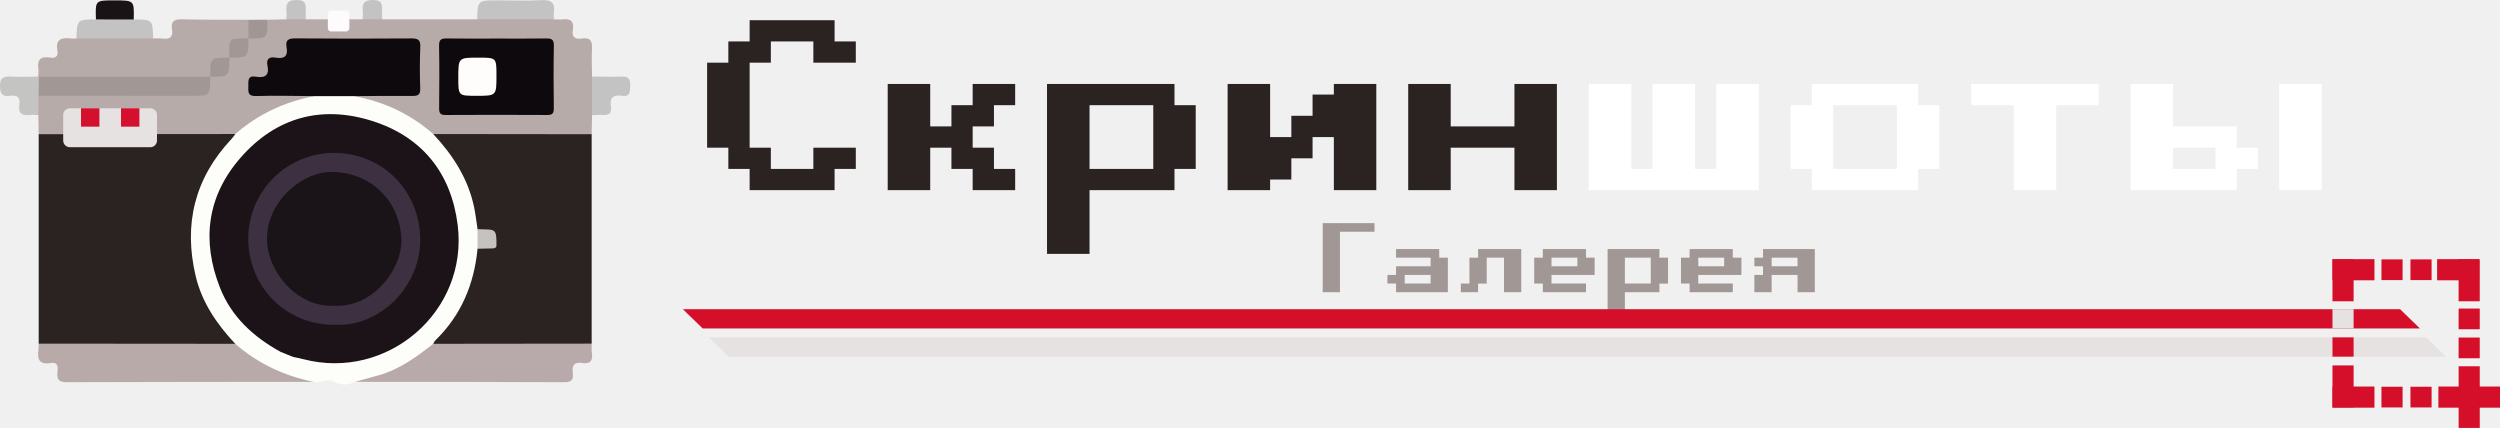
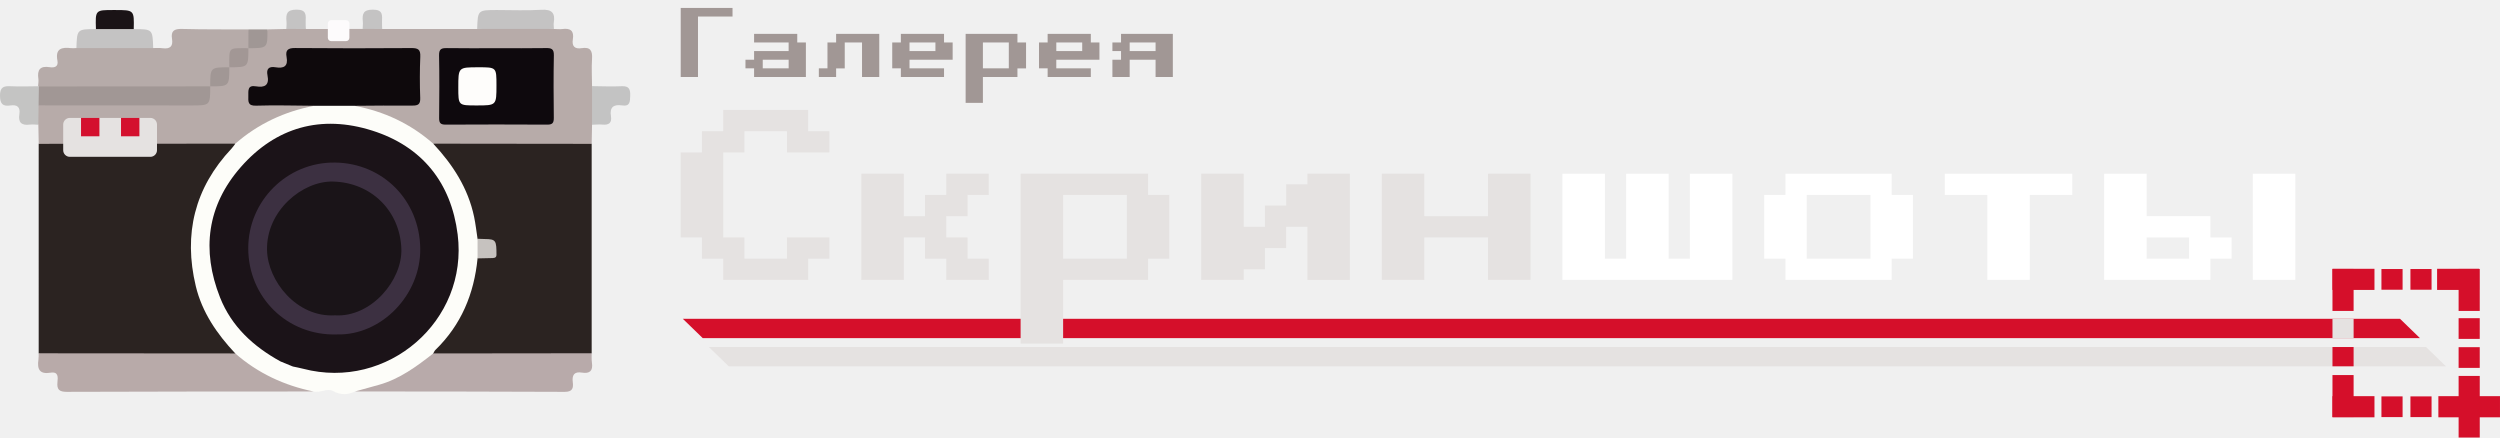
- <svg xmlns="http://www.w3.org/2000/svg" xml:space="preserve" width="471.71" height="80.739">
-   <defs>
-     <clipPath id="a" clipPathUnits="userSpaceOnUse">
-       <path d="M0 64.592h377.368V0H0z" />
-     </clipPath>
-   </defs>
-   <g clip-path="url(#a)" style="display:inline" transform="matrix(1.25 0 0 -1.25 0 80.74)">
-     <path d="m0 0 .001 31.613c.496.503 1.141.54 1.783.541a4827 4827 0 0 0 26.365-.004 3.7 3.7 0 0 0 1.1-.148c1.225-.684.239-1.275-.169-1.718-2.206-2.394-3.819-5.107-4.715-8.243-2.155-7.544-.713-14.313 4.366-20.299.309-.364.673-.683.909-1.109.254-.459.196-.809-.344-.998-.62-.204-1.26-.184-1.895-.185-8.33-.006-16.659-.008-24.988.003C1.576-.546.694-.664 0 0" style="fill:#2b2321;fill-opacity:1;fill-rule:nonzero;stroke:none" transform="translate(5.84 12.72)" />
-     <g aria-label="Скриншоты" style="font-size:44.099px;line-height:1.25;font-family:&quot;Light Pixel-7&quot;;-inkscape-font-specification:&quot;Light Pixel-7&quot;;stroke-width:.517">
-       <path d="M141.442 35.877v-4.005h-4.016v-4.005h-4.005V11.825h4.005V7.82h4.016V3.815h16.03V7.82h4.006v4.005h-8.01V7.82h-8.021v4.005h-4.005v16.042h4.005v4.005h8.02v-4.005h8.01v4.005h-4.004v4.005zm26.054 0V15.841h8.02v8.01h4.006v-4.005h4.005v-4.005h8.02v4.005h-4.004v4.005h-4.016v4.016h4.016v4.005h4.005v4.005h-8.021v-4.005h-4.005v-4.005h-4.005v8.01zm50.106-4.005V19.846h-12.026v12.026Zm-20.047 16.031V15.841h24.052v4.005h4.005v12.026h-4.005v4.005h-16.03v12.026zm34.075-12.026V15.841h8.021v10.024h4.005v-4.016h4.005v-4.005h4.016V15.84h8.01v20.036h-8.01V25.865h-4.016v4.005h-4.005v4.005h-4.005v2.002zm34.076 0V15.841h8.02v8.01h12.026v-8.01h8.01v20.036h-8.01v-8.01h-12.026v8.01z" style="font-family:&quot;Retro Gaming&quot;;-inkscape-font-specification:&quot;Retro Gaming&quot;;fill:#2b2321;fill-opacity:1" transform="matrix(.8 0 0 -.8 0 64.592)" />
-       <path d="M299.78 35.877V15.841h8.022v16.031h4.005v-16.03h8.02v16.03h4.005v-16.03h8.021v20.035Zm58.128-4.005V19.846h-12.026v12.026Zm-16.042 4.005v-4.005h-4.005V19.846h4.005v-4.005h20.047v4.005h4.005v12.026h-4.005v4.005zm38.091 0v-16.03h-8.021V15.84h24.052v4.005h-8.021v16.031Zm38.069-4.005v-4.005h-8.01v4.005Zm-16.03 4.005V15.841h8.02v8.01h12.026v4.016h4.005v4.005h-4.005v4.005zm28.056 0V15.841h8.021v20.036Z" style="font-family:&quot;Retro Gaming&quot;;-inkscape-font-specification:&quot;Retro Gaming&quot;;fill:#fff" transform="matrix(.8 0 0 -.8 0 64.592)" />
-     </g>
-     <g aria-label="Галерея" style="font-size:14.336px;line-height:1.25;font-family:&quot;Light Pixel-7&quot;;-inkscape-font-specification:&quot;Light Pixel-7&quot;;display:inline;fill:#a19795;stroke-width:.168">
-       <path d="M199.657-20.487V-30.91h7.82v1.302h-5.212v9.121zm16.29-1.302v-1.302h-3.91v1.302zm-5.215 1.302v-1.302h-1.302v-1.302h1.302v-1.305h5.215v-1.302h-5.215V-27h6.517v1.302h1.302v5.211zm9.775 0v-1.302h1.302v-3.91h1.306V-27h6.513v6.513h-2.604v-5.211h-2.607v3.91h-1.302v1.301zm17.595-3.909v-1.302h-3.91v1.302zm-5.215 3.91v-1.303h-1.302v-3.91h1.302V-27h6.517v1.302h1.302v2.607h-6.513v1.302h5.211v1.302zm16.293-1.303v-3.91h-3.91v3.91zm-6.517 5.212V-27h7.819v1.302h1.302v3.91h-1.302v1.301h-5.212v3.91zm17.595-7.819v-1.302h-3.91v1.302zm-5.215 3.91v-1.303h-1.303v-3.91h1.302V-27h6.518v1.302h1.302v2.607h-6.514v1.302h5.212v1.302zm16.292-3.91v-1.302h-3.91v1.302zm-6.517 3.91v-2.605h1.302v-1.305h-1.302v-1.302h1.302V-27h7.82v6.513h-2.605v-2.604h-3.91v2.604z" style="font-family:&quot;Retro Gaming&quot;;-inkscape-font-specification:&quot;Retro Gaming&quot;" transform="scale(1 -1)" />
-     </g>
-     <path d="M0 0v-31.609c-.448-.459-1.029-.533-1.621-.535-7.021-.021-14.043-.049-21.064.014a3 3 0 0 0-.783.124c-1.029.419-.484 1.006-.086 1.462.835.956 1.674 1.903 2.385 2.96 1.65 2.452 2.658 5.151 3.201 8.046.153.819.155 1.696.699 2.405.408.293.89.298 1.362.32.68.033 1.1.298 1.079 1.052-.018.671-.402.916-1.011.957-.471.031-.953.025-1.379.288-.565.578-.555 1.359-.681 2.07-.743 4.221-2.489 7.935-5.4 11.106-.398.432-1.398.993-.213 1.715.625.195 1.267.174 1.905.175C-15.212.556-8.818.559-2.423.547-1.584.545-.697.669 0 0" style="fill:#2b2321;fill-opacity:1;fill-rule:nonzero;stroke:none" transform="translate(89.31 44.332)" />
-     <path d="m0 0-23.914.028c-.489-.239-.818.098-1.133.358-2.893 2.389-6.174 3.948-9.848 4.716-.364.076-1.529-.045-.611.972 2.272.447 4.568.141 6.851.202 2.22.06 2.266.063 2.274 2.213.005 1.332-.015 2.665.002 3.997.013.985-.366 1.468-1.405 1.467-5.436-.007-10.872.002-16.308-.006-.873-.001-1.43-.312-1.502-1.256-.077-1.012-.667-1.522-1.65-1.613-.754-.07-1.146-.489-1.215-1.231-.093-.994-.636-1.524-1.63-1.648-.611-.076-1.178-.275-1.125-1.066.057-.847.735-.812 1.303-.827 1.811-.048 3.624-.007 5.436-.023.743-.006 1.495.066 2.218-.182 1.038-.871-.094-.89-.468-1.01-1.257-.401-2.566-.611-3.804-1.109-2.029-.815-3.917-1.843-5.608-3.244-.454-.377-.896-.957-1.65-.708L-83.469.001l-.055 2.882c-.624.982-.61 1.976-.061 2.981.801.58 1.732.427 2.622.429 6.914.015 13.828.035 20.741-.015 1.428-.011 2.24.406 2.269 1.906.046.175.125.339.227.488.15.145.333.312.534.296 1.761-.141 2.201.938 2.246 2.395a.87.87 0 0 0 .307.368c.232.127.488.226.746.205 1.308-.109 1.785.552 1.706 1.773-.014.207.071.409.153.604q.117.22.334.34c1.889-.145 2.408 1.148 2.753 2.624l2.857.066c.982.622 1.964.627 2.945-.004l8.576.005c.983.622 1.966.625 2.948-.003l14.337.001a28 28 0 0 0 11.59 0c.424-.006.856-.065 1.271-.009 1.232.169 1.792-.282 1.581-1.562-.172-1.044.295-1.496 1.331-1.326 1.297.212 1.648-.374 1.566-1.595-.092-1.373-.007-2.757 0-4.136q1.128-2.916 0-5.83z" style="fill:#b7aba9;fill-opacity:1;fill-rule:nonzero;stroke:none" transform="translate(89.31 44.332)" />
-     <path d="M0 0c4.49-.83 8.482-2.698 11.92-5.719 2.967-3.178 5.268-6.733 6.172-11.057.227-1.087.347-2.197.517-3.296.623-.987.619-1.975.003-2.963-.523-5.344-2.463-10.033-6.366-13.821-.144-.139-.219-.349-.326-.527-.996-1.672-2.68-2.538-4.251-3.487-2.307-1.395-4.886-2.016-7.56-2.253-1.134-.532-2.17-.57-3.361.086-.834.459-1.903-.353-2.891-.089-3.914.212-7.297 1.764-10.362 4.111-.588.45-1.25.839-1.457 1.632-2.758 2.939-5.016 6.209-5.963 10.171-1.877 7.849-.184 14.827 5.407 20.762.211.223.377.488.565.733 3.445 3.003 7.44 4.859 11.914 5.719C-4.026.883-2.013.886 0 0" style="fill:#fdfdf9;fill-opacity:1;fill-rule:nonzero;stroke:none" transform="translate(53.475 50.079)" />
-     <path d="M0 0c3.417-2.99 7.39-4.837 11.82-5.743-12.418-.009-24.834-.005-37.251-.054-1.144-.004-1.521.356-1.409 1.454.075.733.168 1.638-1.039 1.437-1.663-.277-2.047.542-1.834 1.974.047.314.028.637.039.957z" style="fill:#b8aaa9;fill-opacity:1;fill-rule:nonzero;stroke:none" transform="translate(35.513 12.696)" />
-     <path d="M0 0c.478-.006.962.035 1.432-.028 1.112-.147 1.594.287 1.41 1.408-.199 1.209.328 1.536 1.507 1.505 3.342-.089 6.687-.057 10.032-.073.65-.949.61-1.895-.015-2.837l.005.005c-.164-.134-.329-.313-.539-.314-1.358-.007-2.026-.673-2.032-2.032-.001-.21-.181-.375-.314-.539l.004.004c-.119-.098-.243-.253-.38-.254-1.498-.011-2.239-.752-2.251-2.25-.001-.138-.155-.261-.254-.381l.005.005c-.518-.469-1.162-.504-1.805-.505a3856 3856 0 0 0-22.561.006 3.6 3.6 0 0 0-1.106.152 1.16 1.16 0 0 0-.511.364c.018.371.098.751.044 1.111-.207 1.366.258 2.005 1.714 1.764.722-.119 1.339.079 1.162.991-.351 1.809.633 2.065 2.067 1.883.261-.033.531.008.796.015A28 28 0 0 0 0 0" style="fill:#b6aba9;fill-opacity:1;fill-rule:nonzero;stroke:none" transform="translate(23.125 58.794)" />
-     <path d="M0 0c1.209.335 2.42.665 3.627 1.006 3.131.881 5.679 2.771 8.184 4.734l23.914.027c.01-.479-.027-.965.042-1.436.179-1.213-.326-1.68-1.509-1.485-1.161.191-1.52-.366-1.384-1.443.113-.902-.038-1.469-1.23-1.463C21.096-.005 10.548-.012 0 0" style="fill:#b8aaaa;fill-opacity:1;fill-rule:nonzero;stroke:none" transform="translate(53.585 6.956)" />
-     <path d="M0 0h-11.59c.094 2.859.094 2.859 3.016 2.859 2.223 0 4.452-.101 6.666.034C-.349 2.987.222 2.462-.024.95-.074.643-.011.317 0 0" style="fill:#c4c3c3;fill-opacity:1;fill-rule:nonzero;stroke:none" transform="translate(83.615 61.675)" />
-     <path d="M0 0h-11.59c.093 2.849.093 2.849 2.947 2.864q2.853 1.15 5.706-.002C-.091 2.853-.091 2.853 0 0" style="fill:#c4c3c3;fill-opacity:1;fill-rule:nonzero;stroke:none" transform="translate(23.125 58.794)" />
-     <path d="m0 0-.038-2.927c-.424.011-.855.076-1.271.022-1.233-.16-1.8.292-1.59 1.576.174 1.063-.329 1.466-1.348 1.315-1.141-.171-1.569.215-1.576 1.457-.008 1.293.519 1.502 1.615 1.445 1.375-.072 2.758-.007 4.137-.001l.12-.033C.616 1.892.622.941 0 0" style="fill:#c4c4c3;fill-opacity:1;fill-rule:nonzero;stroke:none" transform="translate(5.823 50.143)" />
-     <path d="M0 0v5.83c1.488-.011 2.978-.088 4.461-.013 1.129.058 1.332-.462 1.299-1.429-.029-.867-.004-1.657-1.221-1.472-1.29.197-1.905-.268-1.684-1.633.158-.982-.299-1.351-1.263-1.26C1.067.073.531.011 0 0" style="fill:#c3c3c3;fill-opacity:1;fill-rule:nonzero;stroke:none" transform="translate(89.364 47.216)" />
-     <path d="m0 0-5.705.002c-.1 2.875-.1 2.875 2.684 2.874h.16C.066 2.876.066 2.876 0 0" style="fill:#1a1316;fill-opacity:1;fill-rule:nonzero;stroke:none" transform="translate(20.188 61.657)" />
-     <path d="m0 0-2.945.004c.012.367.063.739.028 1.101-.112 1.14.03 1.819 1.527 1.815C.151 2.915 0 2.067-.025 1.102-.034.735-.009.368 0 0" style="fill:#c4c3c3;fill-opacity:1;fill-rule:nonzero;stroke:none" transform="translate(46.164 61.672)" />
-     <path d="m0 0-2.948.002c.011.368.062.739.027 1.102-.111 1.139.028 1.819 1.527 1.814C.147 2.913-.001 2.069-.026 1.103-.036.736-.01.368 0 0" style="fill:#c4c3c3;fill-opacity:1;fill-rule:nonzero;stroke:none" transform="translate(57.689 61.673)" />
-     <path d="m0 0 .015 2.837 2.857.003C2.904.007 2.904.007 0 0" style="fill:#a09795;fill-opacity:1;fill-rule:nonzero;stroke:none" transform="translate(37.49 58.77)" />
-     <path d="m0 0-.003 2.963c.366-.014.732-.038 1.098-.04 1.69-.011 1.757-.237 1.759-2.382 0-.528-.452-.485-.814-.495Q1.02.021 0 0" style="fill:#c6c2bf;fill-opacity:1;fill-rule:nonzero;stroke:none" transform="translate(72.088 27.043)" />
-     <path d="m0 0-6.039.002c-2.926.017-5.854.11-8.776.015-1.285-.042-1.186.626-1.175 1.462.01.813-.143 1.684 1.162 1.457 1.314-.227 2.04.171 1.73 1.665-.203.982.226 1.381 1.209 1.213 1.239-.213 1.942.137 1.673 1.562-.19 1.006.193 1.354 1.272 1.343 5.855-.054 11.712-.046 17.567-.006 1 .007 1.395-.212 1.345-1.304a78 78 0 0 1-.01-6.227C9.991.233 9.652.024 8.777.032 5.852.062 2.926.017 0 0" style="fill:#0e090c;fill-opacity:1;fill-rule:nonzero;stroke:none" transform="translate(53.475 50.079)" />
-     <path d="M0 0c2.453.001 4.907-.026 7.36.016.823.015 1.245-.094 1.225-1.093-.064-3.146-.043-6.293-.009-9.439.008-.742-.186-1.027-.976-1.022q-7.679.045-15.359 0c-.792-.004-.983.277-.975 1.017.033 3.146.053 6.294-.01 9.439-.02.995.397 1.111 1.224 1.096C-5.014-.029-2.507-.001 0 0" style="fill:#0e090d;fill-opacity:1;fill-rule:nonzero;stroke:none" transform="translate(75.019 58.773)" />
-     <path d="m0 0 .049 2.854 25.862.016c-.005-2.882-.005-2.883-2.835-2.882z" style="fill:#a19795;fill-opacity:1;fill-rule:nonzero;stroke:none" transform="translate(5.823 50.143)" />
-     <path d="M0 0c.006 2.878.006 2.878 2.885 2.885C2.879.006 2.879.006 0 0" style="fill:#a19795;fill-opacity:1;fill-rule:nonzero;stroke:none" transform="translate(31.73 53.009)" />
-     <path d="M0 0c.004 3.138-.243 2.878 2.885 2.885C2.88.006 2.88.006 0 0" style="fill:#a29795;fill-opacity:1;fill-rule:nonzero;stroke:none" transform="translate(34.61 55.89)" />
-     <path d="M0 0c-4.07 2.245-7.377 5.258-9.116 9.654-2.824 7.143-1.956 13.875 3.131 19.676 5.318 6.064 12.173 7.936 19.824 5.516 7.543-2.384 11.931-7.861 12.914-15.686C28.394 6.098 16.149-4.44 3.424-1.109c-.509.134-1.029.227-1.544.339C1.157-.75.445-.701 0 0" style="fill:#1b1318;fill-opacity:1;fill-rule:nonzero;stroke:none" transform="translate(42.33 11.492)" />
-     <path d="m0 0 1.88-.77C.258-1.285-.024-1.17 0 0" style="fill:#fefefe;fill-opacity:1;fill-rule:nonzero;stroke:none" transform="translate(42.33 11.492)" />
-     <path d="M0 0c-2.724.001-2.724.001-2.724 2.718 0 3.042 0 3.042 3.04 3.043 2.721.002 2.721.002 2.721-2.722C3.036-.001 3.036-.001 0 0" style="fill:#fefdfb;fill-opacity:1;fill-rule:nonzero;stroke:none" transform="translate(71.903 50.13)" />
-     <path d="M0 0c-7.45-.226-13.354 5.563-13.372 12.991-.016 7.137 5.833 13.043 13.097 12.954 7.222-.089 12.786-5.71 12.866-13.01C12.668 5.973 6.746-.177 0 0" style="fill:#3c3041;fill-opacity:1;fill-rule:nonzero;stroke:none" transform="translate(50.845 15.565)" />
-     <path d="M0 0c-5.787-.341-10.156 5.195-10.259 9.849-.131 5.961 5.376 10.455 9.947 10.347 5.799-.138 10.123-4.436 10.33-10.146C10.19 5.282 5.438-.339 0 0" style="fill:#1a1418;fill-opacity:1;fill-rule:nonzero;stroke:none" transform="translate(50.566 18.447)" />
-     <path d="M0 0h-259.211l3.001-2.911H3Z" style="fill:#d50f2a;fill-opacity:1;fill-rule:nonzero;stroke:none" transform="translate(362.28 17.922)" />
-     <path d="M0 0h-259.211l3.001-2.911H3Z" style="fill:#e5e2e1;fill-opacity:1;fill-rule:nonzero;stroke:none" transform="translate(366.207 13.665)" />
-     <path d="M0 0h-2.253c-.275 0-.5.225-.5.5v2.165c0 .275.225.5.5.5H0c.275 0 .5-.225.5-.5V.5C.5.225.275 0 0 0" style="fill:#fdfbfc;fill-opacity:1;fill-rule:nonzero;stroke:none" transform="translate(52.24 59.839)" />
-     <path d="M0 0h-12.158c-.55 0-1 .45-1 1v3.876c0 .55.45 1 1 1H0c.55 0 1-.45 1-1V1C1 .45.55 0 0 0" style="fill:#e5e2e1;fill-opacity:1;fill-rule:nonzero;stroke:none" transform="translate(22.698 42.373)" />
-     <path d="M15.006 45.474h-2.775v2.775h2.775zm6.036 0h-2.775v2.775h2.775z" style="fill:#d4102e;fill-opacity:1;fill-rule:nonzero;stroke:none" />
-     <path d="M358.418 22.282h-6.338v3.191h6.338zm15.794 0h-6.338v3.191h6.338zM358.418 3.055h-6.338v3.191h6.338zm18.95 0h-9.301v3.191h9.301z" style="fill:#d50f2a;fill-opacity:1;fill-rule:nonzero;stroke:none" />
-     <path d="M0 0v-9.301h-3.191V0Z" style="fill:#d50f2a;fill-opacity:1;fill-rule:nonzero;stroke:none" transform="translate(374.313 9.301)" />
-     <path d="M374.311 19.113h-3.191v6.338h3.191zm-19.04-16.018h-3.191v6.338h3.191zm0 16.018h-3.191v6.338h3.191zm19.04-4.221h-3.191v3.125h3.191zm0-4.377h-3.191v3.125h3.191zm-7.269 11.799h-3.191v3.125h3.191zm-4.377 0h-3.191v3.125h3.191z" style="fill:#d50f2a;fill-opacity:1;fill-rule:nonzero;stroke:none" />
-     <path d="M355.271 15.011h-3.191v2.911h3.191z" style="fill:#e5e2e1;fill-opacity:1;fill-rule:nonzero;stroke:none" />
-     <path d="M355.271 10.754h-3.191v2.911h3.191zm7.394-7.666h-3.191v3.125h3.191zm4.377 0h-3.191v3.125h3.191z" style="display:inline;fill:#d50f2a;fill-opacity:1;fill-rule:nonzero;stroke:none" />
-   </g>
+ <svg xmlns="http://www.w3.org/2000/svg" width="471.71" height="82.558" version="1.1" xml:space="preserve">
+   <path d="m7.3 66.658 0.001-39.516c0.62-0.629 1.426-0.675 2.229-0.676a6033.8 6033.8 0 0 1 32.956 5e-3 4.625 4.625 0 0 1 1.375 0.185c1.531 0.855 0.299 1.594-0.211 2.147-2.757 2.993-4.774 6.384-5.894 10.304-2.694 9.43-0.891 17.891 5.457 25.374 0.386 0.455 0.841 0.854 1.136 1.386 0.318 0.574 0.245 1.011-0.43 1.248-0.775 0.255-1.575 0.23-2.369 0.231-10.412 0.007-20.824 0.01-31.235-0.004-1.046-0.001-2.149 0.146-3.016-0.684" fill="#2b2321" />
+   <path d="m111.64 27.143v39.511c-0.56 0.574-1.286 0.666-2.026 0.669-8.776 0.026-17.554 0.061-26.33-0.018a3.75 3.75 0 0 1-0.979-0.155c-1.286-0.524-0.605-1.258-0.107-1.827 1.044-1.195 2.092-2.379 2.981-3.7 2.062-3.065 3.322-6.439 4.001-10.058 0.191-1.024 0.194-2.12 0.874-3.006 0.51-0.366 1.113-0.372 1.702-0.4 0.85-0.041 1.375-0.372 1.349-1.315-0.022-0.839-0.502-1.145-1.264-1.196-0.589-0.039-1.191-0.031-1.724-0.36-0.706-0.723-0.694-1.699-0.851-2.587-0.929-5.276-3.111-9.919-6.75-13.882-0.497-0.54-1.748-1.241-0.266-2.144 0.781-0.244 1.584-0.217 2.381-0.219 7.994-0.007 15.986-0.011 23.98 0.004 1.049 0.003 2.158-0.152 3.029 0.684" fill="#2b2321" />
+   <path d="m111.64 27.143-29.892-0.035c-0.611 0.299-1.022-0.122-1.416-0.448-3.616-2.986-7.718-4.935-12.31-5.895-0.455-0.095-1.911 0.056-0.764-1.215 2.84-0.559 5.71-0.176 8.564-0.253 2.775-0.075 2.833-0.079 2.842-2.766 0.006-1.665-0.019-3.331 0.003-4.996 0.016-1.231-0.458-1.835-1.756-1.834-6.795 0.009-13.59-0.003-20.385 0.007-1.091 0.001-1.788 0.39-1.877 1.57-0.096 1.265-0.834 1.903-2.062 2.016-0.943 0.087-1.433 0.611-1.519 1.539-0.116 1.242-0.795 1.905-2.038 2.06-0.764 0.095-1.472 0.344-1.406 1.333 0.071 1.059 0.919 1.015 1.629 1.034 2.264 0.06 4.53 0.009 6.795 0.029 0.929 0.007 1.869-0.083 2.772 0.228 1.298 1.089-0.117 1.113-0.585 1.262-1.571 0.501-3.208 0.764-4.755 1.386-2.536 1.019-4.896 2.304-7.01 4.055-0.568 0.471-1.12 1.196-2.062 0.885l-37.102 0.036-0.069-3.603c-0.78-1.228-0.762-2.47-0.076-3.726 1.001-0.725 2.165-0.534 3.277-0.536 8.643-0.019 17.285-0.044 25.926 0.019 1.785 0.014 2.8-0.507 2.836-2.382 0.058-0.219 0.156-0.424 0.284-0.61 0.188-0.181 0.416-0.39 0.667-0.37 2.201 0.176 2.751-1.173 2.808-2.994a1.087 1.087 0 0 1 0.384-0.46c0.29-0.159 0.61-0.282 0.932-0.256 1.635 0.136 2.231-0.69 2.132-2.216-0.018-0.259 0.089-0.511 0.191-0.755q0.146-0.275 0.417-0.425c2.361 0.181 3.01-1.435 3.441-3.28l3.571-0.083c1.228-0.777 2.455-0.784 3.681 5e-3l10.72-0.006c1.229-0.777 2.458-0.781 3.685 0.004l17.921-0.001a35 35 0 0 1 14.488 0c0.53 0.007 1.07 0.081 1.589 0.011 1.54-0.211 2.24 0.352 1.976 1.952-0.215 1.305 0.369 1.87 1.664 1.657 1.621-0.265 2.06 0.468 1.958 1.994-0.115 1.716-9e-3 3.446 0 5.17q1.41 3.645 0 7.287z" fill="#b7aba9" />
+   <path d="m66.844 19.96c5.612 1.038 10.602 3.373 14.9 7.149 3.709 3.973 6.585 8.416 7.715 13.821 0.284 1.359 0.434 2.746 0.646 4.12 0.779 1.234 0.774 2.469 0.004 3.704-0.654 6.68-3.079 12.541-7.957 17.276-0.18 0.174-0.274 0.436-0.407 0.659-1.245 2.09-3.35 3.172-5.314 4.359-2.884 1.744-6.107 2.52-9.45 2.816-1.417 0.665-2.712 0.713-4.201-0.107-1.042-0.574-2.379 0.441-3.614 0.111-4.893-0.265-9.121-2.205-12.952-5.139-0.735-0.562-1.562-1.049-1.821-2.04-3.447-3.674-6.27-7.761-7.454-12.714-2.346-9.811-0.23-18.534 6.759-25.952 0.264-0.279 0.471-0.61 0.706-0.916 4.306-3.754 9.3-6.074 14.892-7.149 2.516-1.101 5.032-1.105 7.549 0.003" fill="#fdfdf9" />
+   <path d="m44.391 66.688c4.271 3.737 9.238 6.046 14.775 7.179-15.522 0.011-31.042 0.006-46.564 0.068-1.43 5e-3 -1.901-0.445-1.761-1.817 0.094-0.916 0.21-2.047-1.299-1.796-2.079 0.346-2.559-0.677-2.292-2.467 0.059-0.393 0.035-0.796 0.049-1.196z" fill="#b8aaa9" />
+   <path d="m28.906 9.066c0.598 0.007 1.202-0.044 1.79 0.035 1.39 0.184 1.992-0.359 1.762-1.76-0.249-1.511 0.41-1.92 1.884-1.881 4.178 0.111 8.359 0.071 12.54 0.091 0.812 1.186 0.762 2.369-0.019 3.546l0.006-0.006c-0.205 0.168-0.411 0.391-0.674 0.393-1.698 0.009-2.533 0.841-2.54 2.54-0.001 0.263-0.226 0.469-0.393 0.674l5e-3 -5e-3c-0.149 0.122-0.304 0.316-0.475 0.318-1.873 0.014-2.799 0.94-2.814 2.812-0.001 0.172-0.194 0.326-0.318 0.476l0.006-0.006c-0.647 0.586-1.452 0.63-2.256 0.631a4820 4820 0 0 1-28.201-0.007 4.5 4.5 0 0 1-1.383-0.19 1.45 1.45 0 0 1-0.639-0.455c0.022-0.464 0.122-0.939 0.055-1.389-0.259-1.708 0.323-2.506 2.143-2.205 0.902 0.149 1.674-0.099 1.452-1.239-0.439-2.261 0.791-2.581 2.584-2.354 0.326 0.041 0.664-0.01 0.995-0.019a35 35 0 0 1 14.488 0" fill="#b6aba9" />
+   <path d="m66.981 73.863c1.511-0.419 3.025-0.831 4.534-1.258 3.914-1.101 7.099-3.464 10.23-5.918l29.892-0.034c0.013 0.599-0.034 1.206 0.052 1.795 0.224 1.516-0.407 2.1-1.886 1.856-1.451-0.239-1.9 0.458-1.73 1.804 0.141 1.127-0.048 1.836-1.538 1.829-13.185-0.069-26.37-0.06-39.555-0.075" fill="#b8aaaa" />
+   <path d="m104.52 5.465h-14.488c0.117-3.574 0.117-3.574 3.77-3.574 2.779 0 5.565 0.126 8.332-0.043 1.949-0.117 2.663 0.539 2.355 2.429-0.062 0.384 0.016 0.791 0.03 1.188" fill="#c4c3c3" />
+   <path d="m28.906 9.066h-14.488c0.116-3.561 0.116-3.561 3.684-3.58q3.566-1.438 7.133 0.003c3.558 0.011 3.558 0.011 3.671 3.578" fill="#c4c3c3" />
+   <path d="m7.279 19.88-0.048 3.659c-0.53-0.014-1.069-0.095-1.589-0.028-1.541 0.2-2.25-0.365-1.988-1.97 0.217-1.329-0.411-1.833-1.685-1.644-1.426 0.214-1.961-0.269-1.97-1.821-0.01-1.616 0.649-1.877 2.019-1.806 1.719 0.09 3.447 0.009 5.171 0.001l0.15 0.041c0.709 1.202 0.716 2.391-0.061 3.567" fill="#c4c4c3" />
+   <path d="m111.71 23.538v-7.287c1.86 0.014 3.723 0.11 5.576 0.016 1.411-0.072 1.665 0.578 1.624 1.786-0.036 1.084-5e-3 2.071-1.526 1.84-1.613-0.246-2.381 0.335-2.105 2.041 0.198 1.228-0.374 1.689-1.579 1.575-0.656-0.062-1.326 0.015-1.99 0.029" fill="#c3c3c3" />
+   <path d="m25.235 5.487-7.131-0.003c-0.125-3.594-0.125-3.594 3.355-3.592h0.2c3.659 0 3.659 0 3.576 3.595" fill="#1a1316" />
+   <path d="m57.705 5.468-3.681-5e-3c0.015-0.459 0.079-0.924 0.035-1.376-0.14-1.425 0.037-2.274 1.909-2.269 1.926 0.006 1.738 1.066 1.706 2.272-0.011 0.459 0.02 0.917 0.031 1.377" fill="#c4c3c3" />
+   <path d="m72.111 5.467-3.685-0.003c0.014-0.46 0.077-0.924 0.034-1.377-0.139-1.424 0.035-2.274 1.909-2.268 1.926 0.006 1.741 1.061 1.71 2.269-0.013 0.459 0.02 0.919 0.033 1.379" fill="#c4c3c3" />
+   <path d="m46.863 9.096 0.019-3.546 3.571-0.004c0.04 3.541 0.04 3.541-3.59 3.55" fill="#a09795" />
+   <path d="m90.11 48.755-0.004-3.704c0.458 0.018 0.915 0.048 1.373 0.05 2.112 0.014 2.196 0.296 2.199 2.978 0 0.66-0.565 0.606-1.018 0.619q-1.275 0.031-2.55 0.058" fill="#c6c2bf" />
+   <path d="m66.844 19.96-7.549-0.003c-3.658-0.021-7.317-0.138-10.97-0.019-1.606 0.052-1.482-0.782-1.469-1.827 0.013-1.016-0.179-2.105 1.452-1.821 1.643 0.284 2.55-0.214 2.163-2.081-0.254-1.228 0.282-1.726 1.511-1.516 1.549 0.266 2.428-0.171 2.091-1.952-0.237-1.258 0.241-1.692 1.59-1.679 7.319 0.068 14.64 0.058 21.959 0.007 1.25-0.009 1.744 0.265 1.681 1.63a97.5 97.5 0 0 0-0.013 7.784c0.041 1.186-0.383 1.448-1.476 1.438-3.656-0.037-7.314 0.019-10.971 0.04" fill="#0e090c" />
+   <path d="m93.774 9.092c3.066-0.001 6.134 0.033 9.2-0.02 1.029-0.019 1.556 0.117 1.531 1.366-0.08 3.933-0.054 7.866-0.011 11.799 0.01 0.927-0.233 1.284-1.22 1.278q-9.599-0.056-19.199 0c-0.99 5e-3 -1.229-0.346-1.219-1.271 0.041-3.933 0.066-7.867-0.013-11.799-0.025-1.244 0.496-1.389 1.53-1.37 3.132 0.054 6.266 0.019 9.4 0.018" fill="#0e090d" />
+   <path d="m7.279 19.88 0.061-3.567 32.327-0.02c-0.006 3.603-0.006 3.604-3.544 3.603z" fill="#a19795" />
+   <path d="m39.663 16.297c0.007-3.598 0.007-3.598 3.606-3.606-0.007 3.599-0.007 3.599-3.606 3.606" fill="#a19795" />
+   <path d="m43.263 12.696c5e-3 -3.922-0.304-3.598 3.606-3.606-0.006 3.599-0.006 3.599-3.606 3.606" fill="#a29795" />
+   <path d="m52.913 68.193c-5.088-2.806-9.221-6.572-11.395-12.068-3.53-8.929-2.445-17.344 3.914-24.595 6.647-7.58 15.216-9.92 24.78-6.895 9.429 2.98 14.914 9.826 16.142 19.608 2.051 16.328-13.255 29.5-29.161 25.336-0.636-0.168-1.286-0.284-1.93-0.424-0.904-0.025-1.794-0.086-2.35-0.963" fill="#1b1318" />
+   <path d="m52.913 68.193 2.35 0.963c-2.027 0.644-2.38 0.5-2.35-0.963" fill="#fefefe" />
+   <path d="m89.879 19.896c-3.405-0.001-3.405-0.001-3.405-3.397 0-3.803 0-3.803 3.8-3.804 3.401-0.003 3.401-0.003 3.401 3.402-0.001 3.8-0.001 3.8-3.796 3.799" fill="#fefdfb" />
+   <path d="m63.556 63.102c-9.312 0.282-16.692-6.954-16.715-16.239-0.02-8.921 7.291-16.304 16.371-16.192 9.027 0.111 15.982 7.138 16.082 16.262 0.096 8.703-7.306 16.39-15.739 16.169" fill="#3c3041" />
+   <path d="m63.208 59.5c-7.234 0.426-12.695-6.494-12.824-12.311-0.164-7.451 6.72-13.069 12.434-12.934 7.249 0.172 12.654 5.545 12.912 12.682 0.215 5.96-5.725 12.986-12.522 12.562" fill="#1a1418" />
+   <path d="m65.3 7.76h-2.816c-0.344 0-0.625-0.281-0.625-0.625v-2.706c0-0.344 0.281-0.625 0.625-0.625h2.816c0.344 0 0.625 0.281 0.625 0.625v2.706c0 0.344-0.281 0.625-0.625 0.625" fill="#fdfbfc" />
+   <path d="m28.373 29.592h-15.198c-0.688 0-1.25-0.562-1.25-1.25v-4.845c0-0.688 0.562-1.25 1.25-1.25h15.198c0.688 0 1.25 0.562 1.25 1.25v4.845c0 0.688-0.562 1.25-1.25 1.25" fill="#e5e2e1" />
+   <path d="m18.758 25.716h-3.469v-3.469h3.469zm7.545 0h-3.469v-3.469h3.469z" fill="#d4102e" />
+   <path d="m452.85 60.156h-324.01l3.751 3.639h324.01z" fill="#d50f2a" />
+   <path d="m457.76 65.477h-324.01l3.751 3.638 324.01 5e-4z" fill="#e5e2e1" />
+   <path d="m440.1 50.744v7.924h3.988v-7.924z" fill="#d50f2a" stroke-width="1.25" />
+   <path d="m440.1 50.717v3.988h7.924v-3.988z" fill="#d50f2a" stroke-width="1.25" />
+   <path d="m449.34 50.76v3.906h3.99v-3.906z" fill="#d50f2a" stroke-width="1.25" />
+   <path d="m454.81 50.76v3.906h3.988v-3.906z" fill="#d50f2a" stroke-width="1.25" />
+   <path d="m459.84 50.717v3.988h7.924v-3.988z" fill="#d50f2a" stroke-width="1.25" />
+   <path d="m463.9 50.744v7.924h3.988v-7.924z" fill="#d50f2a" stroke-width="1.25" />
+   <path d="m463.9 60.037v3.906h3.988v-3.906z" fill="#d50f2a" stroke-width="1.25" />
+   <path d="m463.9 65.508v3.906h3.988v-3.906z" fill="#d50f2a" stroke-width="1.25" />
+   <path d="m467.89 70.932v11.626h-3.989v-11.626z" fill="#d50f2a" />
+   <path d="m460.08 74.75v3.99h11.627v-3.99z" fill="#d50f2a" stroke-width="1.25" />
+   <path d="m454.81 74.793v3.906h3.988v-3.906z" fill="#d50f2a" stroke-width="1.25" />
+   <path d="m449.34 74.793v3.906h3.99v-3.906z" fill="#d50f2a" stroke-width="1.25" />
+   <path d="m440.1 74.75v3.99h7.924v-3.99z" fill="#d50f2a" stroke-width="1.25" />
+   <path d="m440.1 70.768v7.922h3.988v-7.922z" fill="#d50f2a" stroke-width="1.25" />
+   <path d="m440.1 65.477v3.639h3.988v-3.639z" fill="#d50f2a" stroke-width="1.25" />
+   <path d="m444.09 63.795h-3.989v-3.639h3.989z" fill="#e5e2e1" />
+   <path d="m128.44 1.498v13.027h3.26v-11.4h6.516v-1.627zm13.844 4.887v1.627h6.519v1.629h-6.519v1.631h-1.627v1.627h1.627v1.627h9.773v-6.514h-1.627v-1.627zm15.479 0v1.627h-1.633v4.887h-1.627v1.627h3.26v-1.625h1.627v-4.889h3.26v6.514h3.254v-8.141zm12.215 0v1.627h-1.627v4.887h1.627v1.629l8.146-2e-3v-1.627h-6.514v-1.627h8.141v-3.26h-1.627v-1.627zm12.221 0v13.029h3.258v-4.889h6.516v-1.625h1.627v-4.889h-1.627v-1.627zm15.473 0v1.627h-1.627v4.887h1.629v1.629l8.146-2e-3v-1.627h-6.516v-1.627h8.143v-3.26h-1.627v-1.627zm13.848 0v1.627h-1.627v1.629h1.627v1.631h-1.627v3.256l3.258-2e-3v-3.254h4.889v3.254h3.256v-8.141zm-39.91 1.627h4.889v1.629h-4.889zm13.848 0h4.889v4.887h-4.889zm13.848 0h4.889v1.629h-4.889zm13.846 0h4.889v1.629h-4.889zm-69.234 3.26h4.889v1.627h-4.889z" fill="#a19795" stroke-width=".21" />
+   <path d="m136.46 52.812v-4.005h-4.016v-4.005h-4.005v-16.042h4.005v-4.005h4.016v-4.005h16.03v4.005h4.006v4.005h-8.01v-4.005h-8.021v4.005h-4.005v16.042h4.005v4.005h8.02v-4.005h8.01v4.005h-4.004v4.005zm26.054 0v-20.036h8.02v8.01h4.006v-4.005h4.005v-4.005h8.02v4.005h-4.004v4.005h-4.016v4.016h4.016v4.005h4.005v4.005h-8.021v-4.005h-4.005v-4.005h-4.005v8.01zm50.106-4.005v-12.026h-12.026v12.026zm-20.047 16.031v-32.062h24.052v4.005h4.005v12.026h-4.005v4.005h-16.03v12.026zm34.075-12.026v-20.036h8.021v10.024h4.005v-4.016h4.005v-4.005h4.016v-2.004h8.01v20.036h-8.01v-10.011h-4.016v4.005h-4.005v4.005h-4.005v2.002zm34.076 0v-20.036h8.02v8.01h12.026v-8.01h8.01v20.036h-8.01v-8.01h-12.026v8.01z" fill="#e5e2e1" stroke-width=".517" />
+   <path d="m294.8 52.812v-20.036h8.022v16.031h4.005v-16.03h8.02v16.03h4.005v-16.03h8.021v20.035zm58.128-4.005v-12.026h-12.026v12.026zm-16.042 4.005v-4.005h-4.005v-12.026h4.005v-4.005h20.047v4.005h4.005v12.026h-4.005v4.005zm38.091 0v-16.03h-8.021v-4.007h24.052v4.005h-8.021v16.031zm38.069-4.005v-4.005h-8.01v4.005zm-16.03 4.005v-20.036h8.02v8.01h12.026v4.016h4.005v4.005h-4.005v4.005zm28.056 0v-20.036h8.021v20.036z" fill="#fff" stroke-width=".517" />
</svg>
